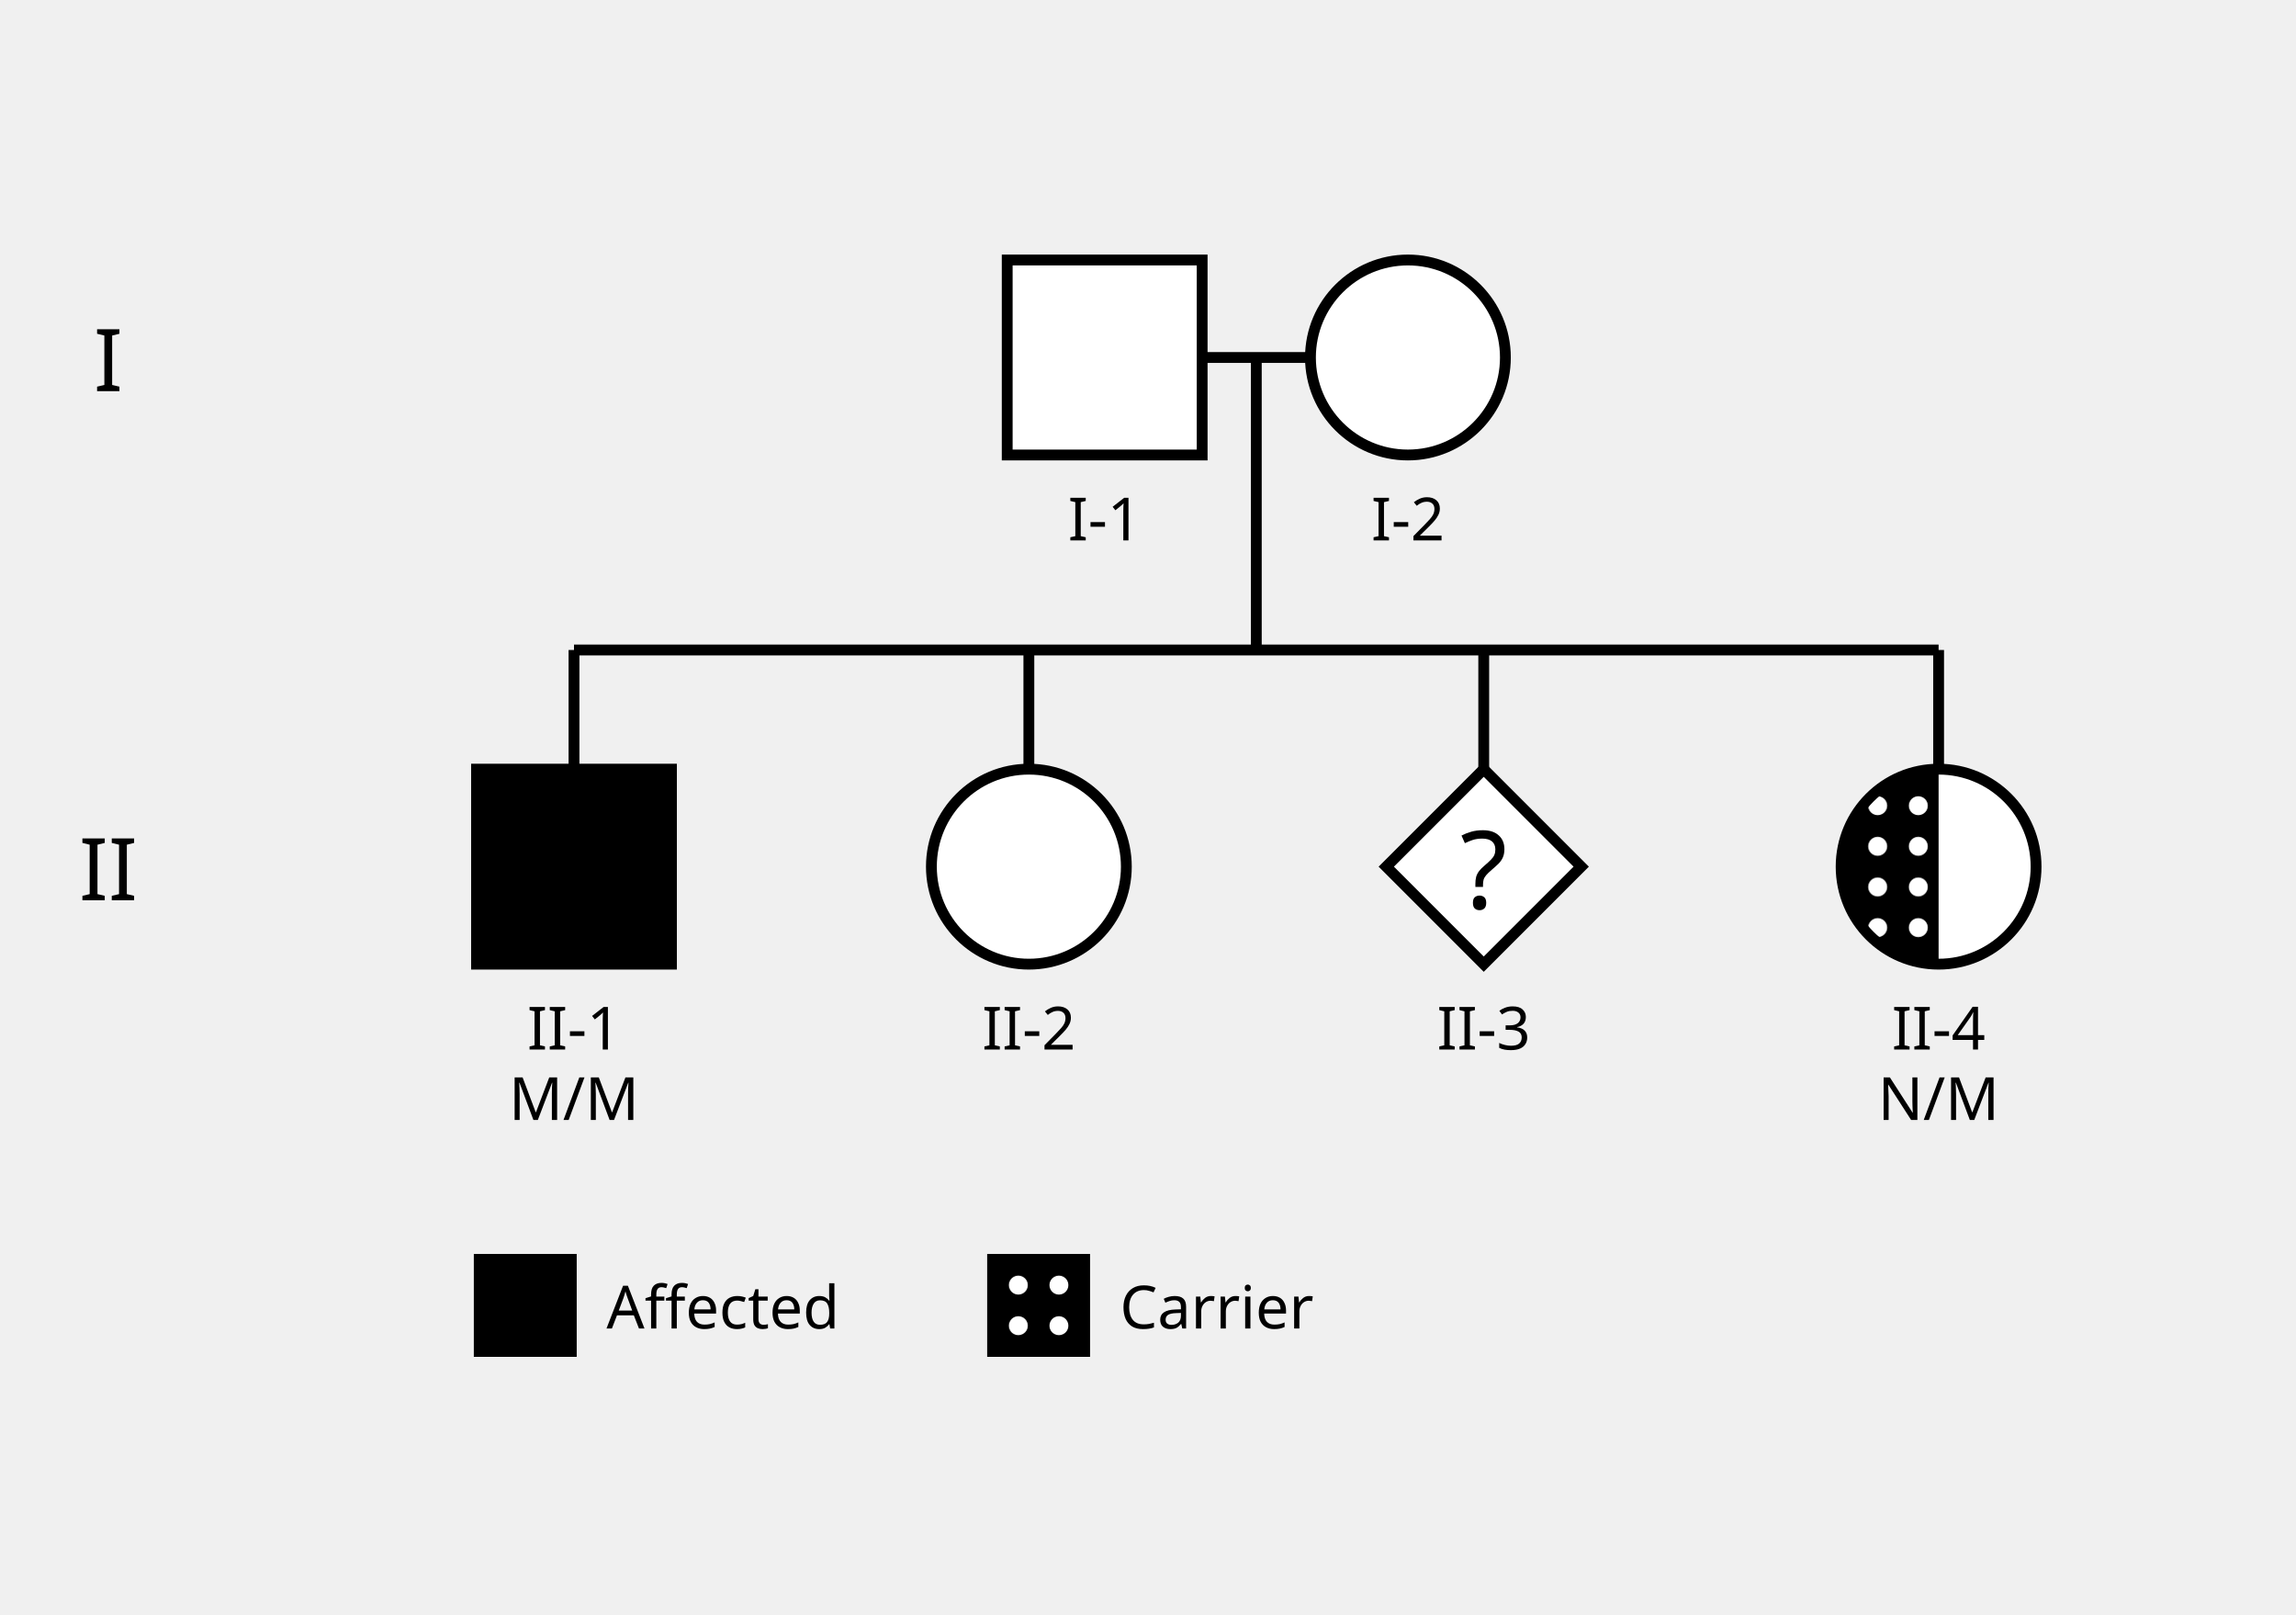
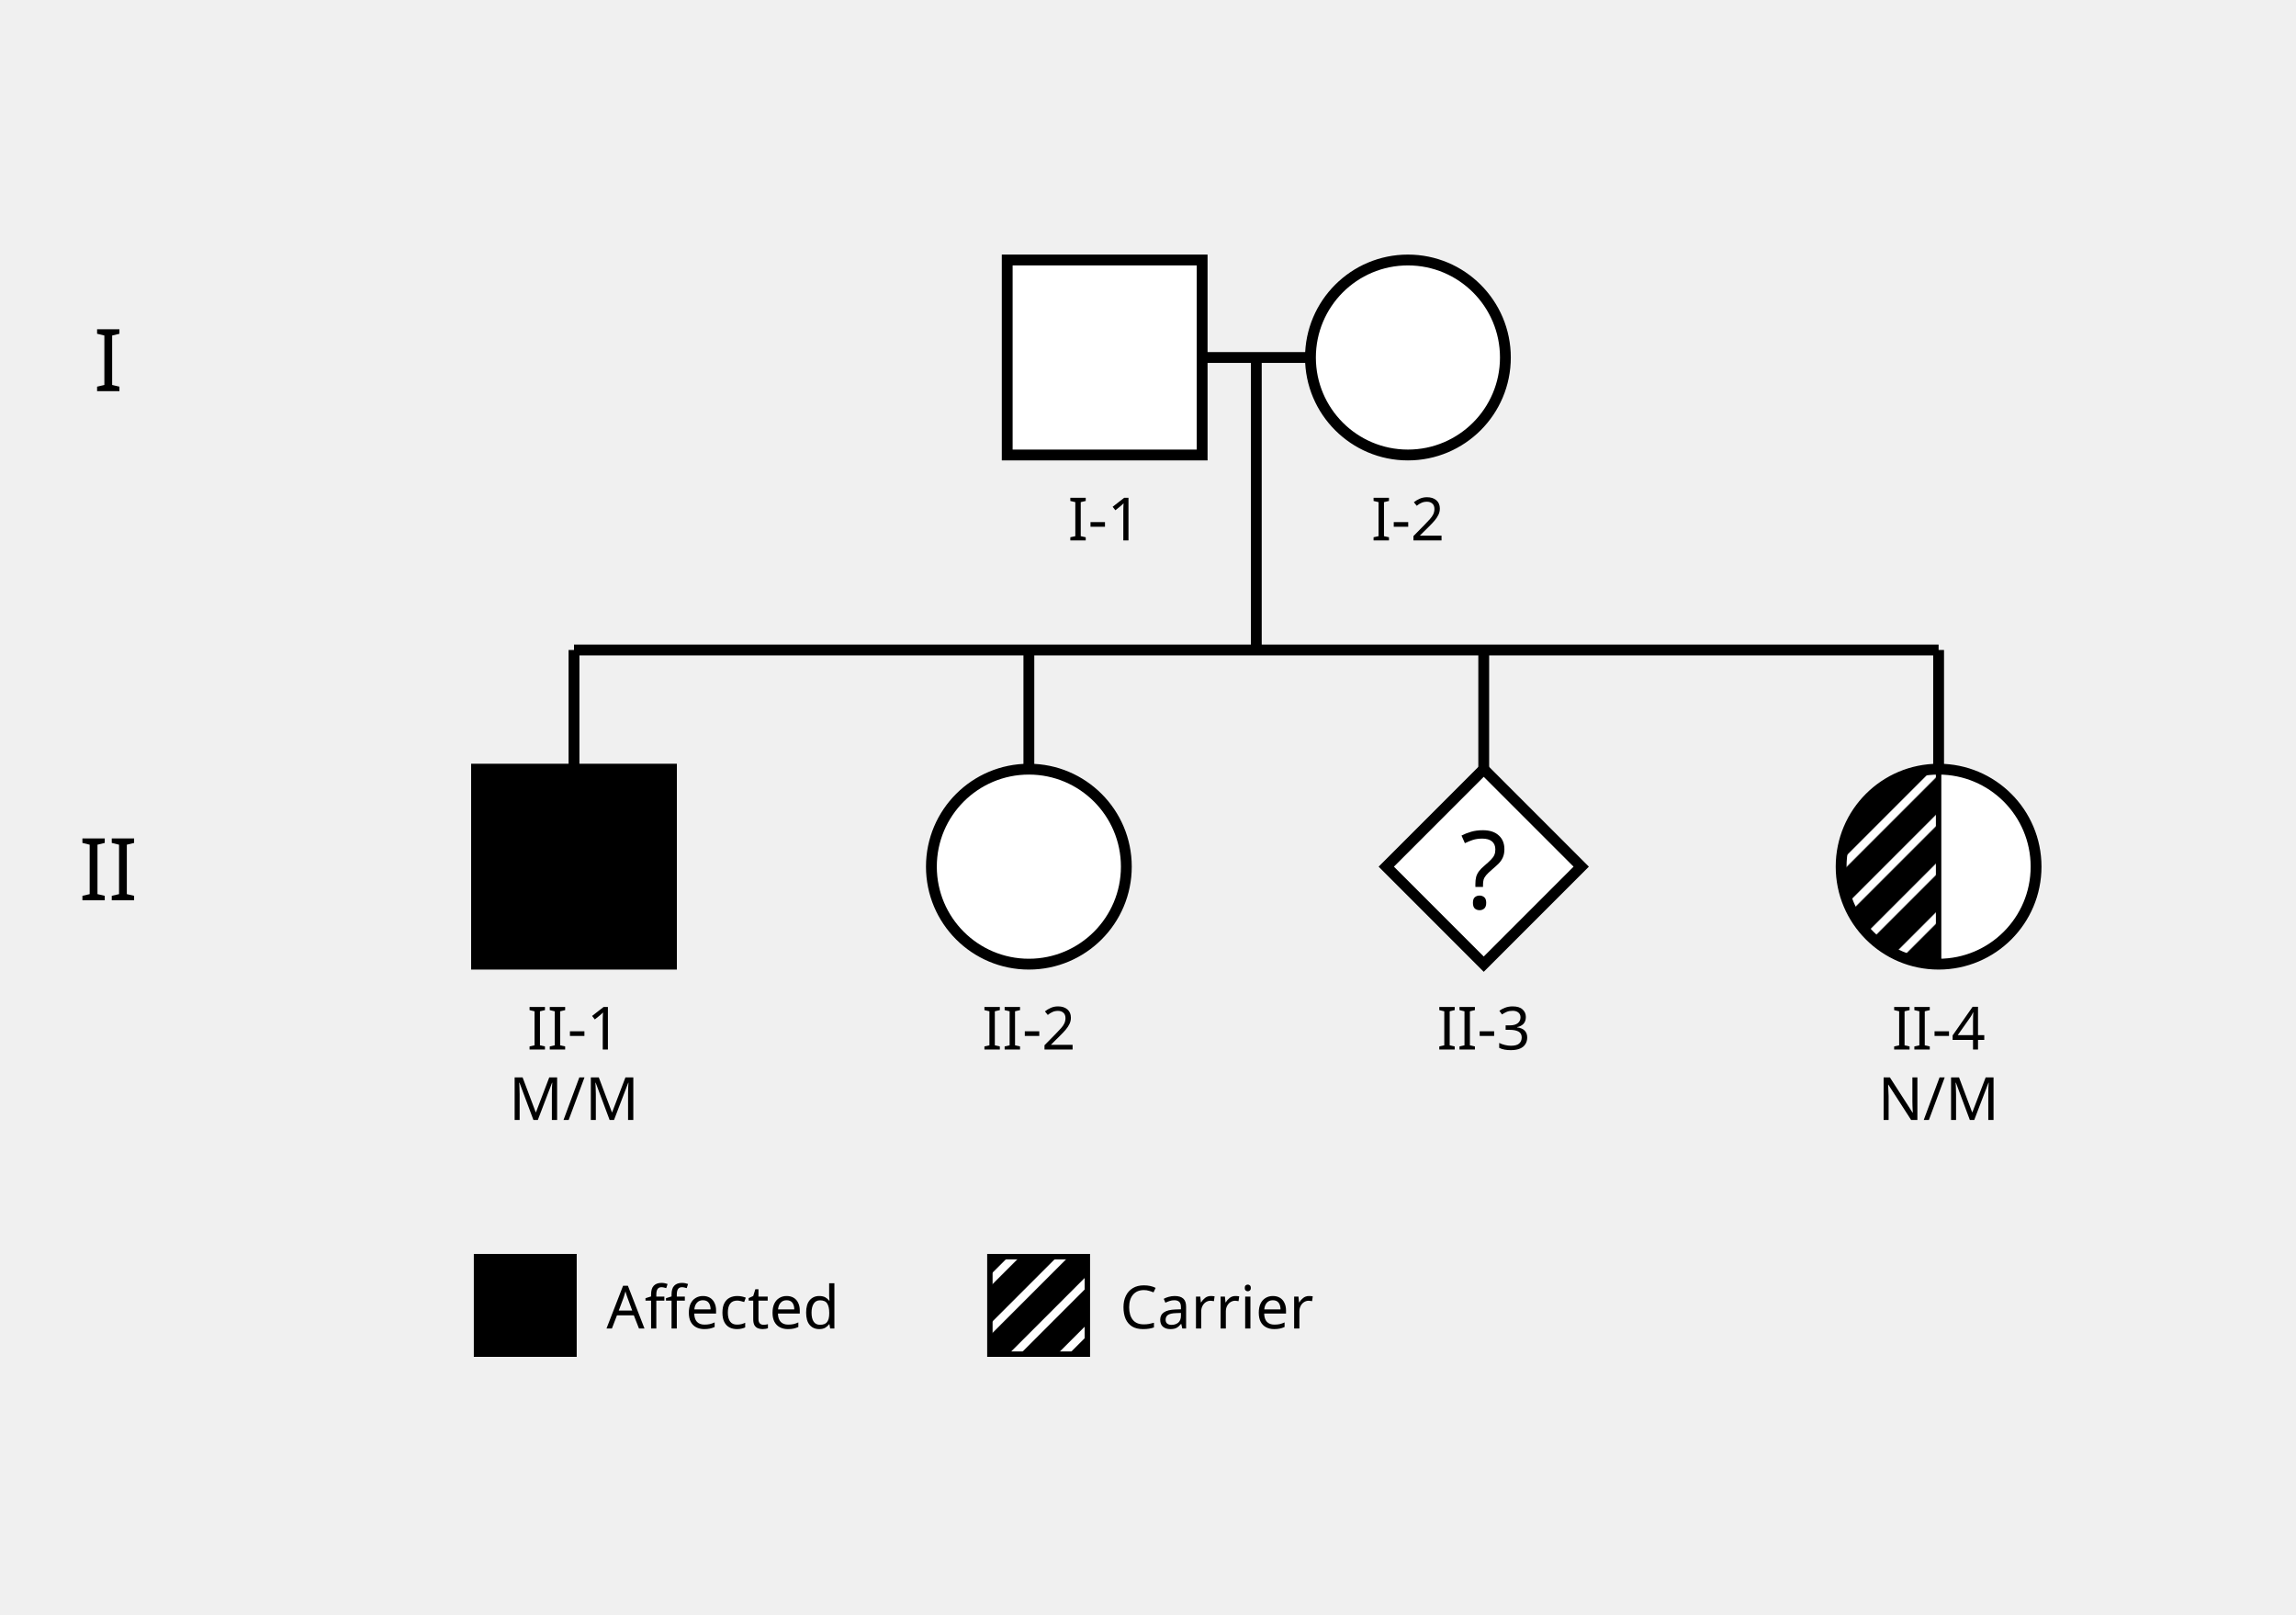
<svg xmlns="http://www.w3.org/2000/svg" width="424" height="298" viewBox="0 0 424 298" class="pedigree" data-title="A sibship of four in birth order, mixed gender and status" data-conditions="[&quot;&quot;]">
  <defs>
    <pattern id="fill-affected-0" class="fill-pattern" data-condition="0" data-status="affected" width="8" height="8" patternUnits="userSpaceOnUse">
      <rect class="tone" width="8" height="8" fill="#000000" />
    </pattern>
-     <pattern id="fill-carrier-0" class="fill-pattern" data-condition="0" data-status="carrier" width="15" height="15" patternUnits="userSpaceOnUse" patternTransform="scale(0.5)">
-       <rect class="tone" width="15" height="15" fill="#000000" />
-       <circle class="stipple" cx="7.5" cy="7.5" r="3.5" fill="#ffffff" />
+     <pattern id="fill-carrier-0" class="fill-pattern" data-condition="0" data-status="carrier" width="9" height="9" patternUnits="userSpaceOnUse">
+       <rect class="tone" width="9" height="9" fill="#000000" />
+       <path class="hatch" d="M-1.125,5.625L5.625,-1.125M3.375,10.125L10.125,3.375" fill="none" stroke="#ffffff" stroke-width="1.5" />
    </pattern>
  </defs>
  <g class="generation" data-generation="1">
    <text x="20" y="66" font-family="sans-serif" font-size="16" fill="#000000" text-anchor="middle" dominant-baseline="central">I</text>
  </g>
  <g class="generation" data-generation="2">
    <text x="20" y="160" font-family="sans-serif" font-size="16" fill="#000000" text-anchor="middle" dominant-baseline="central">II</text>
  </g>
  <g class="mating" data-partners="I-1 I-2">
    <line x1="222" y1="66" x2="242" y2="66" stroke="#000000" stroke-width="2" />
    <line class="hit" x1="222" y1="66" x2="242" y2="66" stroke="none" stroke-width="12" pointer-events="stroke" />
  </g>
  <g class="sibship" data-parents="I-1 I-2" data-children="II-1 II-2 II-3 II-4">
    <line x1="232" y1="66" x2="232" y2="120" stroke="#000000" stroke-width="2" />
    <line x1="106" y1="120" x2="358" y2="120" stroke="#000000" stroke-width="2" />
    <line x1="106" y1="120" x2="106" y2="142" stroke="#000000" stroke-width="2" />
    <line x1="190" y1="120" x2="190" y2="142" stroke="#000000" stroke-width="2" />
    <line x1="274" y1="120" x2="274" y2="142" stroke="#000000" stroke-width="2" />
    <line x1="358" y1="120" x2="358" y2="142" stroke="#000000" stroke-width="2" />
  </g>
  <g id="ind-I-1" class="individual" data-position="I-1" data-generation="1" data-index="1" data-gender="man">
    <rect class="backing" x="186" y="48" width="36" height="36" fill="#ffffff" />
    <rect class="symbol" x="186" y="48" width="36" height="36" fill="none" stroke="#000000" stroke-width="2" />
    <text class="label" x="204" y="95.5" font-family="sans-serif" font-size="11" fill="#000000" text-anchor="middle" dominant-baseline="central">I-1</text>
    <rect class="hit" x="186" y="48" width="36" height="66" fill="none" pointer-events="all" />
  </g>
  <g id="ind-I-2" class="individual" data-position="I-2" data-generation="1" data-index="2" data-gender="woman">
    <circle class="backing" cx="260" cy="66" r="18" fill="#ffffff" />
    <circle class="symbol" cx="260" cy="66" r="18" fill="none" stroke="#000000" stroke-width="2" />
    <text class="label" x="260" y="95.5" font-family="sans-serif" font-size="11" fill="#000000" text-anchor="middle" dominant-baseline="central">I-2</text>
    <rect class="hit" x="242" y="48" width="36" height="66" fill="none" pointer-events="all" />
  </g>
  <g id="ind-II-1" class="individual affected" data-position="II-1" data-generation="2" data-index="1" data-gender="man" data-condition-0="affected">
    <rect class="backing" x="88" y="142" width="36" height="36" fill="#ffffff" />
    <rect class="fill" data-condition="0" data-status="affected" transform="translate(106 160)" x="-18" y="-18" width="36" height="36" fill="url(#fill-affected-0)" />
    <rect class="symbol" x="88" y="142" width="36" height="36" fill="none" stroke="#000000" stroke-width="2" />
    <text class="label" x="106" y="189.5" font-family="sans-serif" font-size="11" fill="#000000" text-anchor="middle" dominant-baseline="central">II-1</text>
    <text class="label" x="106" y="202.5" font-family="sans-serif" font-size="11" fill="#000000" text-anchor="middle" dominant-baseline="central">M/M</text>
    <rect class="hit" x="88" y="142" width="36" height="66" fill="none" pointer-events="all" />
  </g>
  <g id="ind-II-2" class="individual" data-position="II-2" data-generation="2" data-index="2" data-gender="woman">
    <circle class="backing" cx="190" cy="160" r="18" fill="#ffffff" />
    <circle class="symbol" cx="190" cy="160" r="18" fill="none" stroke="#000000" stroke-width="2" />
    <text class="label" x="190" y="189.5" font-family="sans-serif" font-size="11" fill="#000000" text-anchor="middle" dominant-baseline="central">II-2</text>
    <rect class="hit" x="172" y="142" width="36" height="66" fill="none" pointer-events="all" />
  </g>
  <g id="ind-II-3" class="individual unknown" data-position="II-3" data-generation="2" data-index="3" data-gender="unknown" data-condition-0="unknown">
    <polygon class="backing" points="274,142 292,160 274,178 256,160" fill="#ffffff" />
    <polygon class="symbol" points="274,142 292,160 274,178 256,160" fill="none" stroke="#000000" stroke-width="2" />
    <text class="mark unknown" x="274" y="160" font-family="sans-serif" font-size="20" fill="#000000" text-anchor="middle" dominant-baseline="central">?</text>
    <text class="label" x="274" y="189.5" font-family="sans-serif" font-size="11" fill="#000000" text-anchor="middle" dominant-baseline="central">II-3</text>
    <rect class="hit" x="256" y="142" width="36" height="66" fill="none" pointer-events="all" />
  </g>
  <g id="ind-II-4" class="individual carrier" data-position="II-4" data-generation="2" data-index="4" data-gender="woman" data-condition-0="carrier">
    <circle class="backing" cx="358" cy="160" r="18" fill="#ffffff" />
    <clipPath id="clip-II-4">
-       <circle cx="0" cy="0" r="18" fill="none" />
+       <circle cx="-4.5" cy="0" r="18" fill="none" />
    </clipPath>
-     <rect class="fill" data-condition="0" data-status="carrier" x="-18" y="-18" width="18" height="36" transform="translate(358 160)" fill="url(#fill-carrier-0)" clip-path="url(#clip-II-4)" />
+     <rect class="fill" data-condition="0" data-status="carrier" x="-22.5" y="-18" width="18" height="36" transform="translate(362.5 160)" fill="url(#fill-carrier-0)" clip-path="url(#clip-II-4)" />
+     <line class="divider" x1="358" y1="142" x2="358" y2="178" stroke="#000000" stroke-width="1" />
    <circle class="symbol" cx="358" cy="160" r="18" fill="none" stroke="#000000" stroke-width="2" />
    <text class="label" x="358" y="189.5" font-family="sans-serif" font-size="11" fill="#000000" text-anchor="middle" dominant-baseline="central">II-4</text>
    <text class="label" x="358" y="202.5" font-family="sans-serif" font-size="11" fill="#000000" text-anchor="middle" dominant-baseline="central">N/M</text>
    <rect class="hit" x="340" y="142" width="36" height="66" fill="none" pointer-events="all" />
  </g>
  <g id="key" class="key">
    <g id="key-affected-0" class="key-entry" data-condition="0" data-status="affected">
      <rect class="swatch" x="-9" y="-9" width="18" height="18" transform="translate(97 241)" fill="url(#fill-affected-0)" stroke="#000000" stroke-width="1" />
      <text class="key-label" x="112" y="241" font-family="sans-serif" font-size="11" fill="#000000" text-anchor="start" dominant-baseline="central">Affected</text>
    </g>
    <g id="key-carrier-0" class="key-entry" data-condition="0" data-status="carrier">
      <rect class="swatch" x="-9" y="-9" width="18" height="18" transform="translate(191.8 241)" fill="url(#fill-carrier-0)" stroke="#000000" stroke-width="1" />
      <text class="key-label" x="206.8" y="241" font-family="sans-serif" font-size="11" fill="#000000" text-anchor="start" dominant-baseline="central">Carrier</text>
    </g>
  </g>
</svg>
